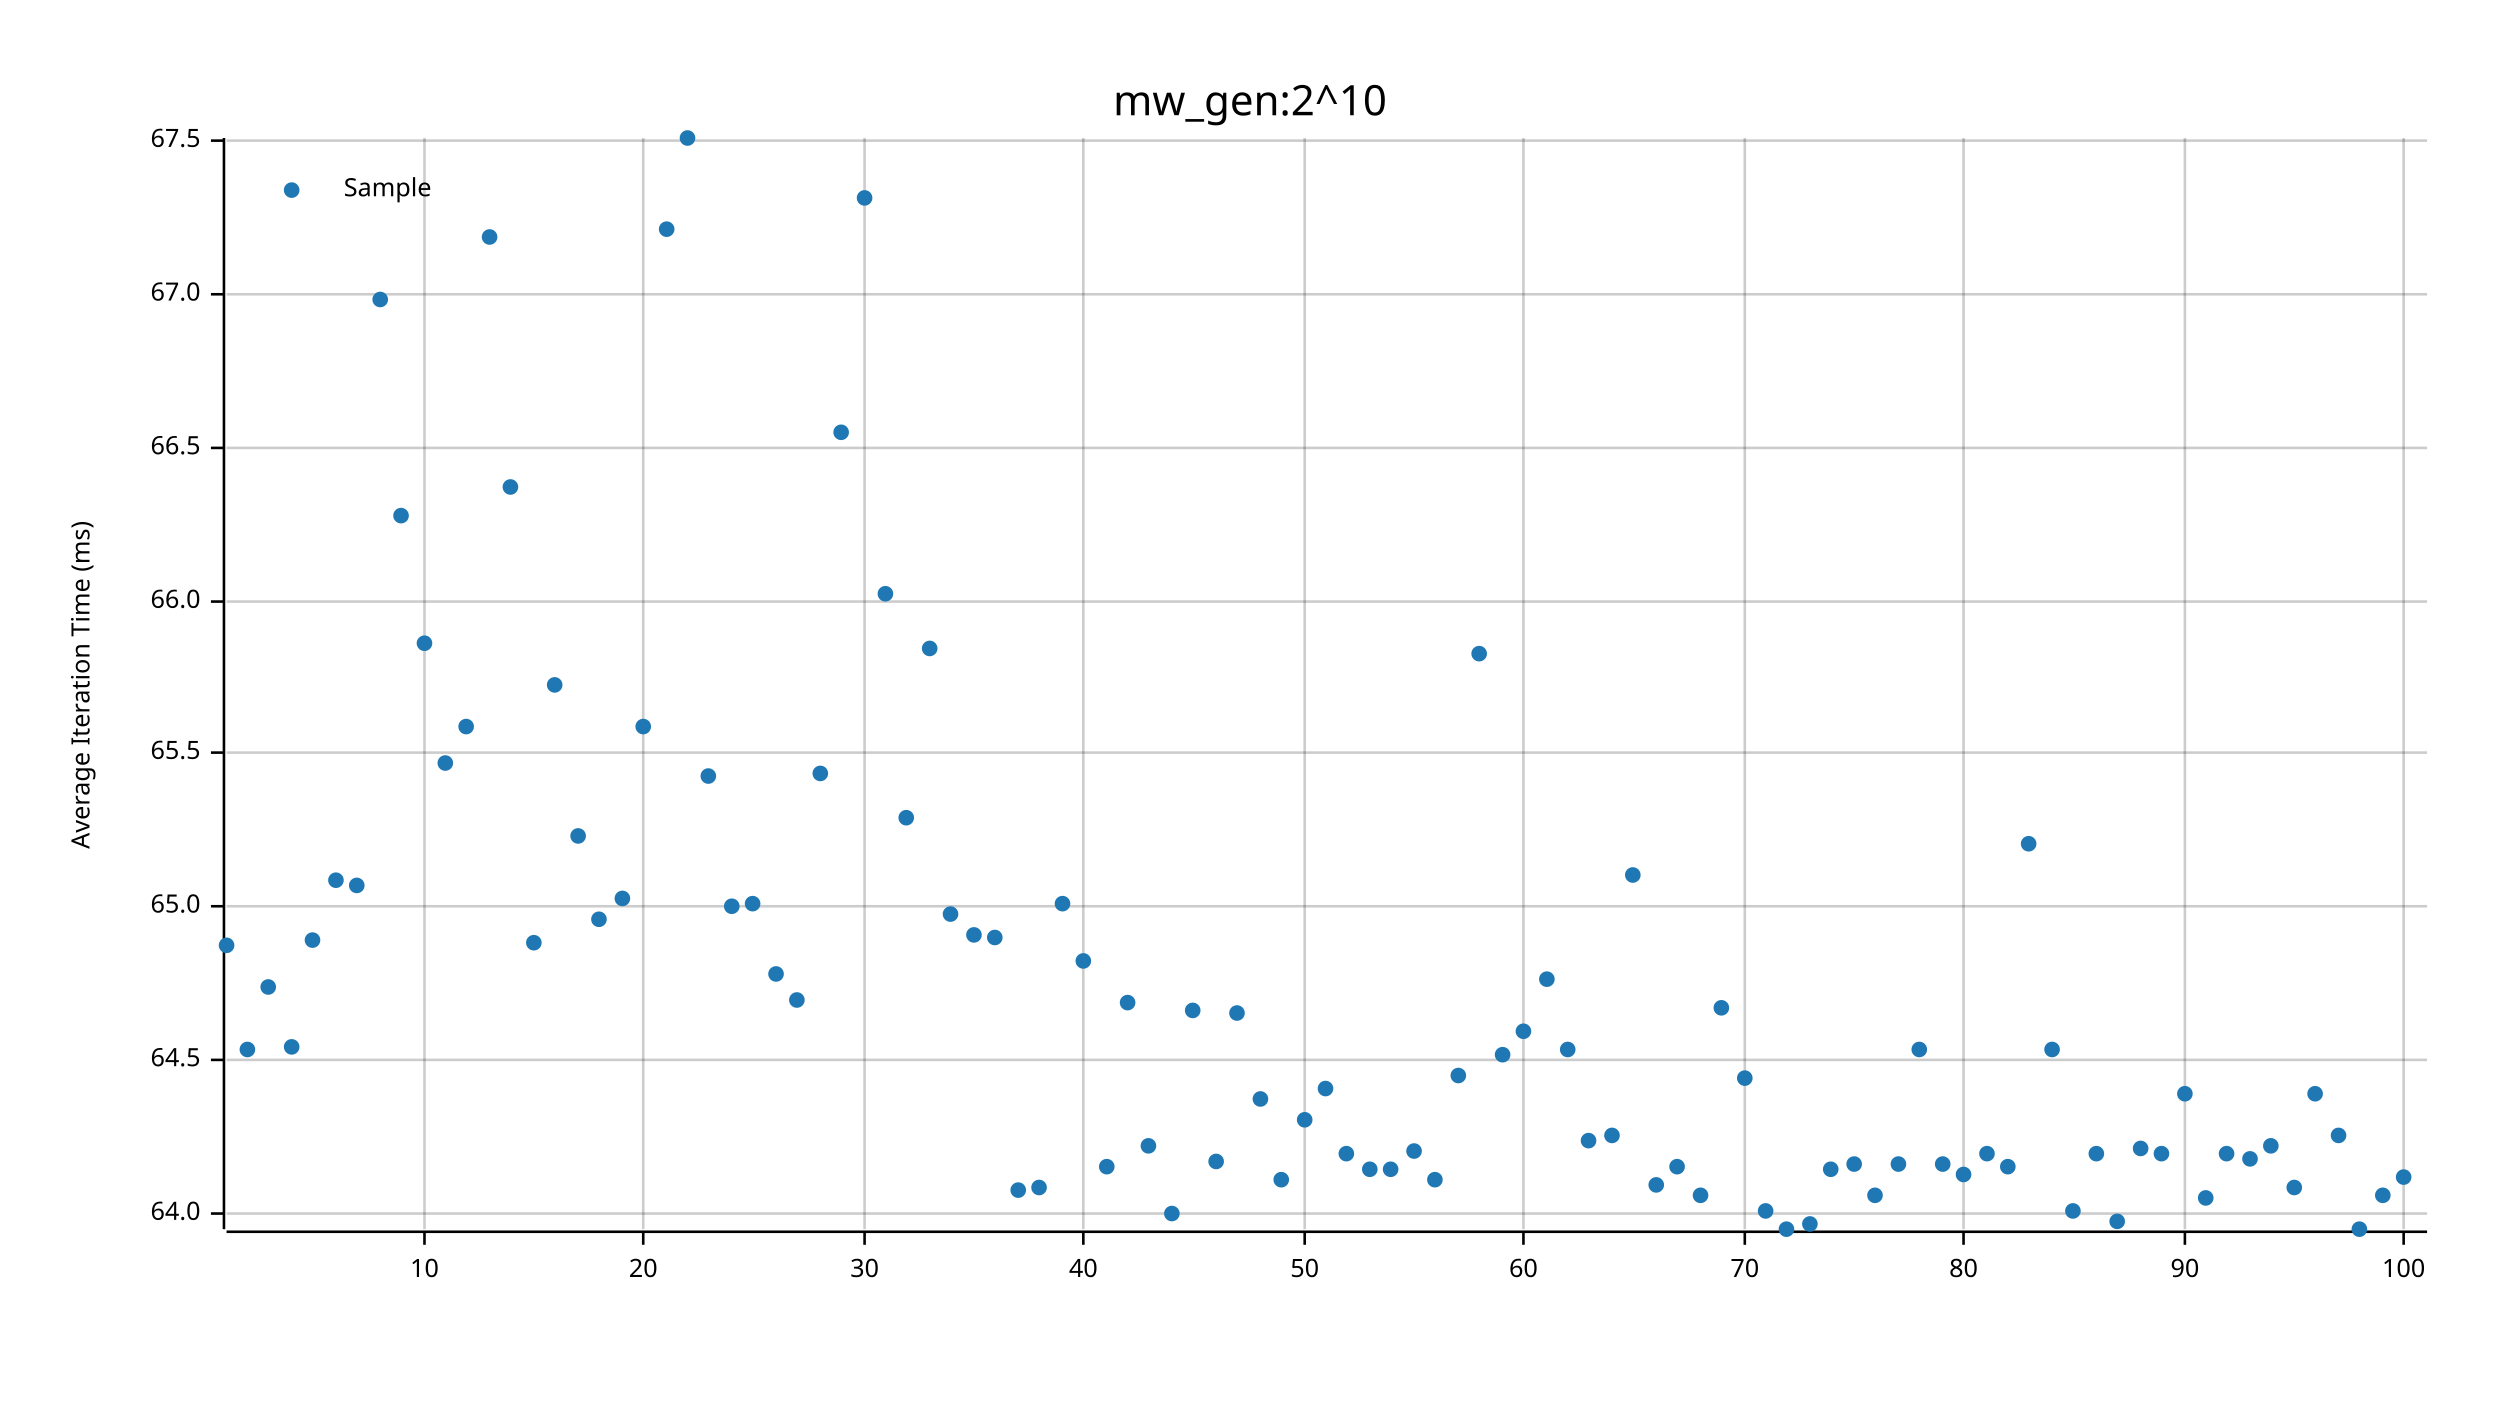
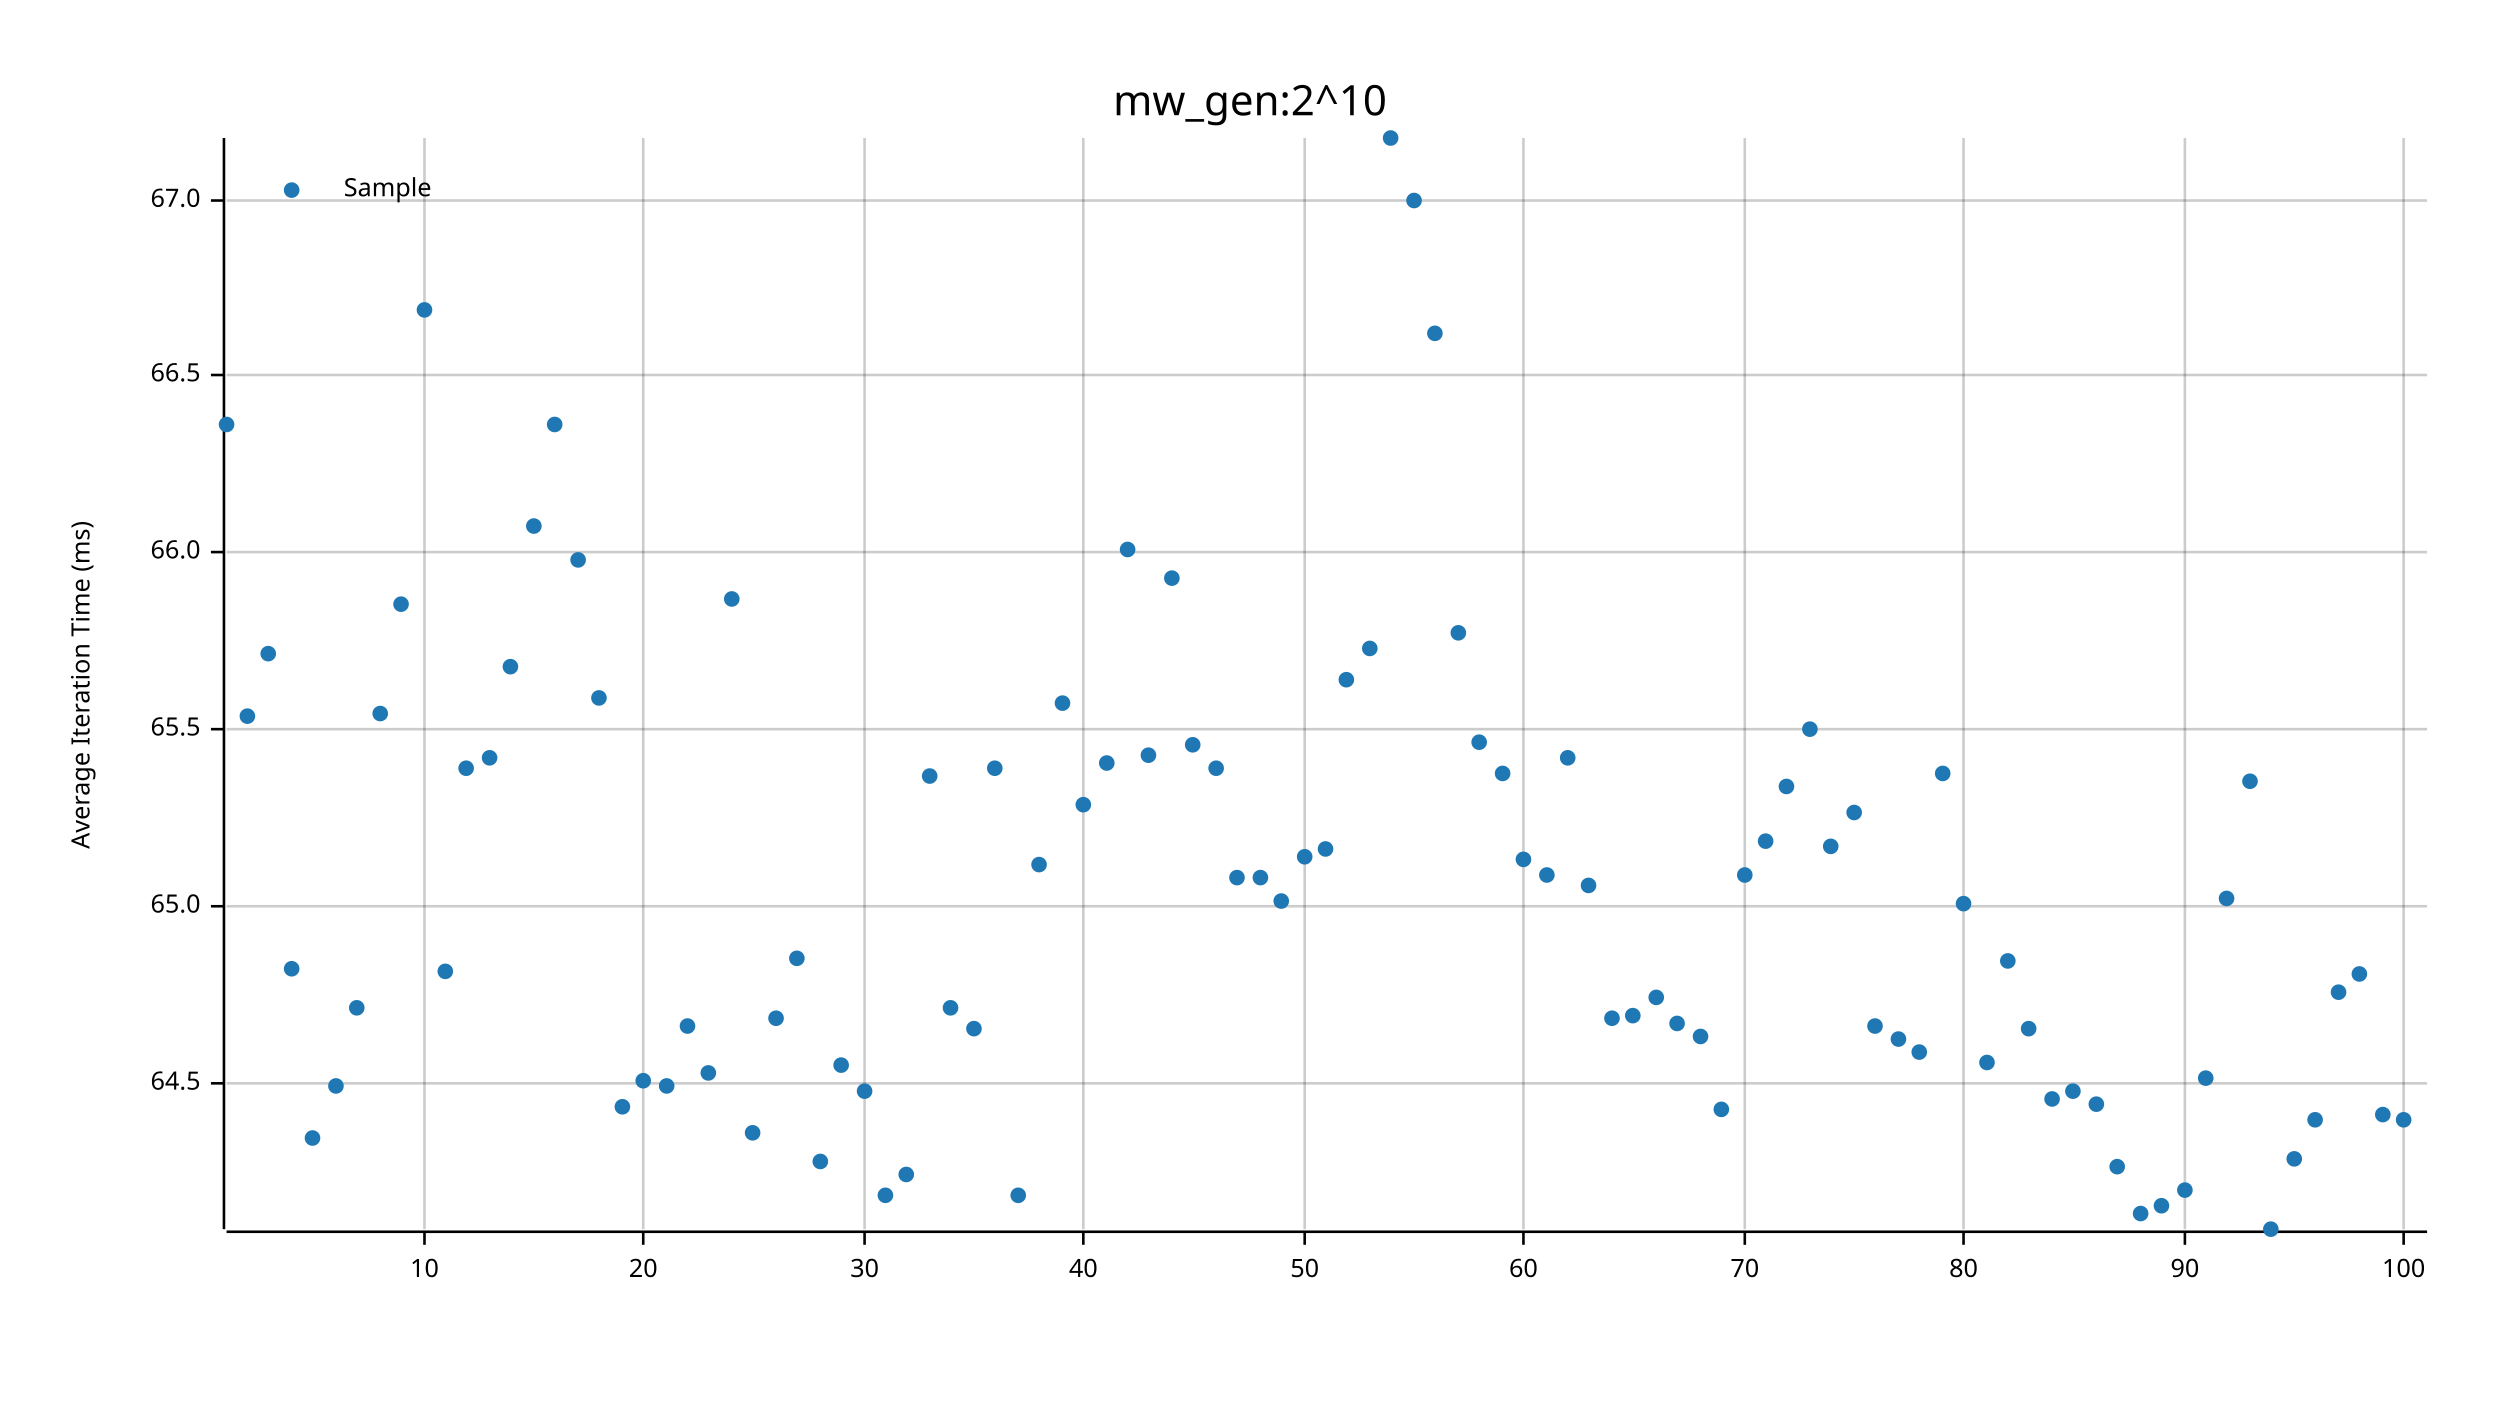
<svg xmlns="http://www.w3.org/2000/svg" width="960" height="540" viewBox="0 0 960 540">
  <text x="480" y="32" dy="0.76em" text-anchor="middle" font-family="sans-serif" font-size="16.129" opacity="1" fill="#000000">
mw_gen:2^10
</text>
  <text x="27" y="263" dy="0.76em" text-anchor="middle" font-family="sans-serif" font-size="9.677" opacity="1" fill="#000000" transform="rotate(270, 27, 263)">
Average Iteration Time (ms)
</text>
  <line opacity="0.2" stroke="#000000" stroke-width="1" x1="163" y1="472" x2="163" y2="53" />
  <line opacity="0.2" stroke="#000000" stroke-width="1" x1="247" y1="472" x2="247" y2="53" />
  <line opacity="0.2" stroke="#000000" stroke-width="1" x1="332" y1="472" x2="332" y2="53" />
  <line opacity="0.2" stroke="#000000" stroke-width="1" x1="416" y1="472" x2="416" y2="53" />
  <line opacity="0.2" stroke="#000000" stroke-width="1" x1="501" y1="472" x2="501" y2="53" />
  <line opacity="0.2" stroke="#000000" stroke-width="1" x1="585" y1="472" x2="585" y2="53" />
  <line opacity="0.2" stroke="#000000" stroke-width="1" x1="670" y1="472" x2="670" y2="53" />
  <line opacity="0.2" stroke="#000000" stroke-width="1" x1="754" y1="472" x2="754" y2="53" />
  <line opacity="0.2" stroke="#000000" stroke-width="1" x1="839" y1="472" x2="839" y2="53" />
  <line opacity="0.2" stroke="#000000" stroke-width="1" x1="923" y1="472" x2="923" y2="53" />
-   <line opacity="0.2" stroke="#000000" stroke-width="1" x1="87" y1="466" x2="932" y2="466" />
-   <line opacity="0.2" stroke="#000000" stroke-width="1" x1="87" y1="407" x2="932" y2="407" />
+   <line opacity="0.2" stroke="#000000" stroke-width="1" x1="87" y1="416" x2="932" y2="416" />
  <line opacity="0.2" stroke="#000000" stroke-width="1" x1="87" y1="348" x2="932" y2="348" />
-   <line opacity="0.2" stroke="#000000" stroke-width="1" x1="87" y1="289" x2="932" y2="289" />
-   <line opacity="0.2" stroke="#000000" stroke-width="1" x1="87" y1="231" x2="932" y2="231" />
-   <line opacity="0.2" stroke="#000000" stroke-width="1" x1="87" y1="172" x2="932" y2="172" />
-   <line opacity="0.2" stroke="#000000" stroke-width="1" x1="87" y1="113" x2="932" y2="113" />
-   <line opacity="0.2" stroke="#000000" stroke-width="1" x1="87" y1="54" x2="932" y2="54" />
+   <line opacity="0.2" stroke="#000000" stroke-width="1" x1="87" y1="280" x2="932" y2="280" />
+   <line opacity="0.2" stroke="#000000" stroke-width="1" x1="87" y1="212" x2="932" y2="212" />
+   <line opacity="0.2" stroke="#000000" stroke-width="1" x1="87" y1="144" x2="932" y2="144" />
+   <line opacity="0.2" stroke="#000000" stroke-width="1" x1="87" y1="77" x2="932" y2="77" />
  <polyline fill="none" opacity="1" stroke="#000000" stroke-width="1" points="86,53 86,472 " />
-   <text x="77" y="466" dy="0.5ex" text-anchor="end" font-family="sans-serif" font-size="9.677" opacity="1" fill="#000000">
- 64.0
- </text>
-   <polyline fill="none" opacity="1" stroke="#000000" stroke-width="1" points="81,466 86,466 " />
-   <text x="77" y="407" dy="0.5ex" text-anchor="end" font-family="sans-serif" font-size="9.677" opacity="1" fill="#000000">
+   <text x="77" y="416" dy="0.5ex" text-anchor="end" font-family="sans-serif" font-size="9.677" opacity="1" fill="#000000">
64.5
</text>
-   <polyline fill="none" opacity="1" stroke="#000000" stroke-width="1" points="81,407 86,407 " />
+   <polyline fill="none" opacity="1" stroke="#000000" stroke-width="1" points="81,416 86,416 " />
  <text x="77" y="348" dy="0.5ex" text-anchor="end" font-family="sans-serif" font-size="9.677" opacity="1" fill="#000000">
65.0
</text>
  <polyline fill="none" opacity="1" stroke="#000000" stroke-width="1" points="81,348 86,348 " />
-   <text x="77" y="289" dy="0.5ex" text-anchor="end" font-family="sans-serif" font-size="9.677" opacity="1" fill="#000000">
+   <text x="77" y="280" dy="0.5ex" text-anchor="end" font-family="sans-serif" font-size="9.677" opacity="1" fill="#000000">
65.5
</text>
-   <polyline fill="none" opacity="1" stroke="#000000" stroke-width="1" points="81,289 86,289 " />
-   <text x="77" y="231" dy="0.5ex" text-anchor="end" font-family="sans-serif" font-size="9.677" opacity="1" fill="#000000">
+   <polyline fill="none" opacity="1" stroke="#000000" stroke-width="1" points="81,280 86,280 " />
+   <text x="77" y="212" dy="0.5ex" text-anchor="end" font-family="sans-serif" font-size="9.677" opacity="1" fill="#000000">
66.0
</text>
-   <polyline fill="none" opacity="1" stroke="#000000" stroke-width="1" points="81,231 86,231 " />
-   <text x="77" y="172" dy="0.5ex" text-anchor="end" font-family="sans-serif" font-size="9.677" opacity="1" fill="#000000">
+   <polyline fill="none" opacity="1" stroke="#000000" stroke-width="1" points="81,212 86,212 " />
+   <text x="77" y="144" dy="0.5ex" text-anchor="end" font-family="sans-serif" font-size="9.677" opacity="1" fill="#000000">
66.5
</text>
-   <polyline fill="none" opacity="1" stroke="#000000" stroke-width="1" points="81,172 86,172 " />
-   <text x="77" y="113" dy="0.5ex" text-anchor="end" font-family="sans-serif" font-size="9.677" opacity="1" fill="#000000">
+   <polyline fill="none" opacity="1" stroke="#000000" stroke-width="1" points="81,144 86,144 " />
+   <text x="77" y="77" dy="0.5ex" text-anchor="end" font-family="sans-serif" font-size="9.677" opacity="1" fill="#000000">
67.0
</text>
-   <polyline fill="none" opacity="1" stroke="#000000" stroke-width="1" points="81,113 86,113 " />
-   <text x="77" y="54" dy="0.5ex" text-anchor="end" font-family="sans-serif" font-size="9.677" opacity="1" fill="#000000">
- 67.5
- </text>
-   <polyline fill="none" opacity="1" stroke="#000000" stroke-width="1" points="81,54 86,54 " />
+   <polyline fill="none" opacity="1" stroke="#000000" stroke-width="1" points="81,77 86,77 " />
  <polyline fill="none" opacity="1" stroke="#000000" stroke-width="1" points="87,473 932,473 " />
  <text x="163" y="483" dy="0.76em" text-anchor="middle" font-family="sans-serif" font-size="9.677" opacity="1" fill="#000000">
10
</text>
  <polyline fill="none" opacity="1" stroke="#000000" stroke-width="1" points="163,473 163,478 " />
  <text x="247" y="483" dy="0.76em" text-anchor="middle" font-family="sans-serif" font-size="9.677" opacity="1" fill="#000000">
20
</text>
  <polyline fill="none" opacity="1" stroke="#000000" stroke-width="1" points="247,473 247,478 " />
  <text x="332" y="483" dy="0.76em" text-anchor="middle" font-family="sans-serif" font-size="9.677" opacity="1" fill="#000000">
30
</text>
  <polyline fill="none" opacity="1" stroke="#000000" stroke-width="1" points="332,473 332,478 " />
  <text x="416" y="483" dy="0.76em" text-anchor="middle" font-family="sans-serif" font-size="9.677" opacity="1" fill="#000000">
40
</text>
  <polyline fill="none" opacity="1" stroke="#000000" stroke-width="1" points="416,473 416,478 " />
  <text x="501" y="483" dy="0.76em" text-anchor="middle" font-family="sans-serif" font-size="9.677" opacity="1" fill="#000000">
50
</text>
  <polyline fill="none" opacity="1" stroke="#000000" stroke-width="1" points="501,473 501,478 " />
  <text x="585" y="483" dy="0.76em" text-anchor="middle" font-family="sans-serif" font-size="9.677" opacity="1" fill="#000000">
60
</text>
  <polyline fill="none" opacity="1" stroke="#000000" stroke-width="1" points="585,473 585,478 " />
  <text x="670" y="483" dy="0.76em" text-anchor="middle" font-family="sans-serif" font-size="9.677" opacity="1" fill="#000000">
70
</text>
  <polyline fill="none" opacity="1" stroke="#000000" stroke-width="1" points="670,473 670,478 " />
  <text x="754" y="483" dy="0.76em" text-anchor="middle" font-family="sans-serif" font-size="9.677" opacity="1" fill="#000000">
80
</text>
  <polyline fill="none" opacity="1" stroke="#000000" stroke-width="1" points="754,473 754,478 " />
  <text x="839" y="483" dy="0.76em" text-anchor="middle" font-family="sans-serif" font-size="9.677" opacity="1" fill="#000000">
90
</text>
  <polyline fill="none" opacity="1" stroke="#000000" stroke-width="1" points="839,473 839,478 " />
  <text x="923" y="483" dy="0.76em" text-anchor="middle" font-family="sans-serif" font-size="9.677" opacity="1" fill="#000000">
100
</text>
  <polyline fill="none" opacity="1" stroke="#000000" stroke-width="1" points="923,473 923,478 " />
-   <circle cx="87" cy="363" r="3" opacity="1" fill="#1F78B4" stroke="none" stroke-width="1" />
-   <circle cx="95" cy="403" r="3" opacity="1" fill="#1F78B4" stroke="none" stroke-width="1" />
-   <circle cx="103" cy="379" r="3" opacity="1" fill="#1F78B4" stroke="none" stroke-width="1" />
-   <circle cx="112" cy="402" r="3" opacity="1" fill="#1F78B4" stroke="none" stroke-width="1" />
-   <circle cx="120" cy="361" r="3" opacity="1" fill="#1F78B4" stroke="none" stroke-width="1" />
-   <circle cx="129" cy="338" r="3" opacity="1" fill="#1F78B4" stroke="none" stroke-width="1" />
-   <circle cx="137" cy="340" r="3" opacity="1" fill="#1F78B4" stroke="none" stroke-width="1" />
-   <circle cx="146" cy="115" r="3" opacity="1" fill="#1F78B4" stroke="none" stroke-width="1" />
-   <circle cx="154" cy="198" r="3" opacity="1" fill="#1F78B4" stroke="none" stroke-width="1" />
-   <circle cx="163" cy="247" r="3" opacity="1" fill="#1F78B4" stroke="none" stroke-width="1" />
-   <circle cx="171" cy="293" r="3" opacity="1" fill="#1F78B4" stroke="none" stroke-width="1" />
-   <circle cx="179" cy="279" r="3" opacity="1" fill="#1F78B4" stroke="none" stroke-width="1" />
-   <circle cx="188" cy="91" r="3" opacity="1" fill="#1F78B4" stroke="none" stroke-width="1" />
-   <circle cx="196" cy="187" r="3" opacity="1" fill="#1F78B4" stroke="none" stroke-width="1" />
-   <circle cx="205" cy="362" r="3" opacity="1" fill="#1F78B4" stroke="none" stroke-width="1" />
-   <circle cx="213" cy="263" r="3" opacity="1" fill="#1F78B4" stroke="none" stroke-width="1" />
-   <circle cx="222" cy="321" r="3" opacity="1" fill="#1F78B4" stroke="none" stroke-width="1" />
-   <circle cx="230" cy="353" r="3" opacity="1" fill="#1F78B4" stroke="none" stroke-width="1" />
-   <circle cx="239" cy="345" r="3" opacity="1" fill="#1F78B4" stroke="none" stroke-width="1" />
-   <circle cx="247" cy="279" r="3" opacity="1" fill="#1F78B4" stroke="none" stroke-width="1" />
-   <circle cx="256" cy="88" r="3" opacity="1" fill="#1F78B4" stroke="none" stroke-width="1" />
-   <circle cx="264" cy="53" r="3" opacity="1" fill="#1F78B4" stroke="none" stroke-width="1" />
-   <circle cx="272" cy="298" r="3" opacity="1" fill="#1F78B4" stroke="none" stroke-width="1" />
-   <circle cx="281" cy="348" r="3" opacity="1" fill="#1F78B4" stroke="none" stroke-width="1" />
-   <circle cx="289" cy="347" r="3" opacity="1" fill="#1F78B4" stroke="none" stroke-width="1" />
-   <circle cx="298" cy="374" r="3" opacity="1" fill="#1F78B4" stroke="none" stroke-width="1" />
-   <circle cx="306" cy="384" r="3" opacity="1" fill="#1F78B4" stroke="none" stroke-width="1" />
-   <circle cx="315" cy="297" r="3" opacity="1" fill="#1F78B4" stroke="none" stroke-width="1" />
-   <circle cx="323" cy="166" r="3" opacity="1" fill="#1F78B4" stroke="none" stroke-width="1" />
-   <circle cx="332" cy="76" r="3" opacity="1" fill="#1F78B4" stroke="none" stroke-width="1" />
-   <circle cx="340" cy="228" r="3" opacity="1" fill="#1F78B4" stroke="none" stroke-width="1" />
-   <circle cx="348" cy="314" r="3" opacity="1" fill="#1F78B4" stroke="none" stroke-width="1" />
-   <circle cx="357" cy="249" r="3" opacity="1" fill="#1F78B4" stroke="none" stroke-width="1" />
-   <circle cx="365" cy="351" r="3" opacity="1" fill="#1F78B4" stroke="none" stroke-width="1" />
-   <circle cx="374" cy="359" r="3" opacity="1" fill="#1F78B4" stroke="none" stroke-width="1" />
-   <circle cx="382" cy="360" r="3" opacity="1" fill="#1F78B4" stroke="none" stroke-width="1" />
-   <circle cx="391" cy="457" r="3" opacity="1" fill="#1F78B4" stroke="none" stroke-width="1" />
-   <circle cx="399" cy="456" r="3" opacity="1" fill="#1F78B4" stroke="none" stroke-width="1" />
-   <circle cx="408" cy="347" r="3" opacity="1" fill="#1F78B4" stroke="none" stroke-width="1" />
-   <circle cx="416" cy="369" r="3" opacity="1" fill="#1F78B4" stroke="none" stroke-width="1" />
-   <circle cx="425" cy="448" r="3" opacity="1" fill="#1F78B4" stroke="none" stroke-width="1" />
-   <circle cx="433" cy="385" r="3" opacity="1" fill="#1F78B4" stroke="none" stroke-width="1" />
-   <circle cx="441" cy="440" r="3" opacity="1" fill="#1F78B4" stroke="none" stroke-width="1" />
-   <circle cx="450" cy="466" r="3" opacity="1" fill="#1F78B4" stroke="none" stroke-width="1" />
-   <circle cx="458" cy="388" r="3" opacity="1" fill="#1F78B4" stroke="none" stroke-width="1" />
-   <circle cx="467" cy="446" r="3" opacity="1" fill="#1F78B4" stroke="none" stroke-width="1" />
-   <circle cx="475" cy="389" r="3" opacity="1" fill="#1F78B4" stroke="none" stroke-width="1" />
-   <circle cx="484" cy="422" r="3" opacity="1" fill="#1F78B4" stroke="none" stroke-width="1" />
-   <circle cx="492" cy="453" r="3" opacity="1" fill="#1F78B4" stroke="none" stroke-width="1" />
-   <circle cx="501" cy="430" r="3" opacity="1" fill="#1F78B4" stroke="none" stroke-width="1" />
-   <circle cx="509" cy="418" r="3" opacity="1" fill="#1F78B4" stroke="none" stroke-width="1" />
-   <circle cx="517" cy="443" r="3" opacity="1" fill="#1F78B4" stroke="none" stroke-width="1" />
-   <circle cx="526" cy="449" r="3" opacity="1" fill="#1F78B4" stroke="none" stroke-width="1" />
-   <circle cx="534" cy="449" r="3" opacity="1" fill="#1F78B4" stroke="none" stroke-width="1" />
-   <circle cx="543" cy="442" r="3" opacity="1" fill="#1F78B4" stroke="none" stroke-width="1" />
-   <circle cx="551" cy="453" r="3" opacity="1" fill="#1F78B4" stroke="none" stroke-width="1" />
-   <circle cx="560" cy="413" r="3" opacity="1" fill="#1F78B4" stroke="none" stroke-width="1" />
-   <circle cx="568" cy="251" r="3" opacity="1" fill="#1F78B4" stroke="none" stroke-width="1" />
-   <circle cx="577" cy="405" r="3" opacity="1" fill="#1F78B4" stroke="none" stroke-width="1" />
-   <circle cx="585" cy="396" r="3" opacity="1" fill="#1F78B4" stroke="none" stroke-width="1" />
-   <circle cx="594" cy="376" r="3" opacity="1" fill="#1F78B4" stroke="none" stroke-width="1" />
-   <circle cx="602" cy="403" r="3" opacity="1" fill="#1F78B4" stroke="none" stroke-width="1" />
-   <circle cx="610" cy="438" r="3" opacity="1" fill="#1F78B4" stroke="none" stroke-width="1" />
-   <circle cx="619" cy="436" r="3" opacity="1" fill="#1F78B4" stroke="none" stroke-width="1" />
-   <circle cx="627" cy="336" r="3" opacity="1" fill="#1F78B4" stroke="none" stroke-width="1" />
-   <circle cx="636" cy="455" r="3" opacity="1" fill="#1F78B4" stroke="none" stroke-width="1" />
-   <circle cx="644" cy="448" r="3" opacity="1" fill="#1F78B4" stroke="none" stroke-width="1" />
-   <circle cx="653" cy="459" r="3" opacity="1" fill="#1F78B4" stroke="none" stroke-width="1" />
-   <circle cx="661" cy="387" r="3" opacity="1" fill="#1F78B4" stroke="none" stroke-width="1" />
-   <circle cx="670" cy="414" r="3" opacity="1" fill="#1F78B4" stroke="none" stroke-width="1" />
-   <circle cx="678" cy="465" r="3" opacity="1" fill="#1F78B4" stroke="none" stroke-width="1" />
-   <circle cx="686" cy="472" r="3" opacity="1" fill="#1F78B4" stroke="none" stroke-width="1" />
-   <circle cx="695" cy="470" r="3" opacity="1" fill="#1F78B4" stroke="none" stroke-width="1" />
-   <circle cx="703" cy="449" r="3" opacity="1" fill="#1F78B4" stroke="none" stroke-width="1" />
-   <circle cx="712" cy="447" r="3" opacity="1" fill="#1F78B4" stroke="none" stroke-width="1" />
-   <circle cx="720" cy="459" r="3" opacity="1" fill="#1F78B4" stroke="none" stroke-width="1" />
-   <circle cx="729" cy="447" r="3" opacity="1" fill="#1F78B4" stroke="none" stroke-width="1" />
-   <circle cx="737" cy="403" r="3" opacity="1" fill="#1F78B4" stroke="none" stroke-width="1" />
-   <circle cx="746" cy="447" r="3" opacity="1" fill="#1F78B4" stroke="none" stroke-width="1" />
-   <circle cx="754" cy="451" r="3" opacity="1" fill="#1F78B4" stroke="none" stroke-width="1" />
-   <circle cx="763" cy="443" r="3" opacity="1" fill="#1F78B4" stroke="none" stroke-width="1" />
-   <circle cx="771" cy="448" r="3" opacity="1" fill="#1F78B4" stroke="none" stroke-width="1" />
-   <circle cx="779" cy="324" r="3" opacity="1" fill="#1F78B4" stroke="none" stroke-width="1" />
-   <circle cx="788" cy="403" r="3" opacity="1" fill="#1F78B4" stroke="none" stroke-width="1" />
-   <circle cx="796" cy="465" r="3" opacity="1" fill="#1F78B4" stroke="none" stroke-width="1" />
-   <circle cx="805" cy="443" r="3" opacity="1" fill="#1F78B4" stroke="none" stroke-width="1" />
-   <circle cx="813" cy="469" r="3" opacity="1" fill="#1F78B4" stroke="none" stroke-width="1" />
-   <circle cx="822" cy="441" r="3" opacity="1" fill="#1F78B4" stroke="none" stroke-width="1" />
-   <circle cx="830" cy="443" r="3" opacity="1" fill="#1F78B4" stroke="none" stroke-width="1" />
-   <circle cx="839" cy="420" r="3" opacity="1" fill="#1F78B4" stroke="none" stroke-width="1" />
-   <circle cx="847" cy="460" r="3" opacity="1" fill="#1F78B4" stroke="none" stroke-width="1" />
-   <circle cx="855" cy="443" r="3" opacity="1" fill="#1F78B4" stroke="none" stroke-width="1" />
-   <circle cx="864" cy="445" r="3" opacity="1" fill="#1F78B4" stroke="none" stroke-width="1" />
-   <circle cx="872" cy="440" r="3" opacity="1" fill="#1F78B4" stroke="none" stroke-width="1" />
-   <circle cx="881" cy="456" r="3" opacity="1" fill="#1F78B4" stroke="none" stroke-width="1" />
-   <circle cx="889" cy="420" r="3" opacity="1" fill="#1F78B4" stroke="none" stroke-width="1" />
-   <circle cx="898" cy="436" r="3" opacity="1" fill="#1F78B4" stroke="none" stroke-width="1" />
-   <circle cx="906" cy="472" r="3" opacity="1" fill="#1F78B4" stroke="none" stroke-width="1" />
-   <circle cx="915" cy="459" r="3" opacity="1" fill="#1F78B4" stroke="none" stroke-width="1" />
-   <circle cx="923" cy="452" r="3" opacity="1" fill="#1F78B4" stroke="none" stroke-width="1" />
+   <circle cx="87" cy="163" r="3" opacity="1" fill="#1F78B4" stroke="none" stroke-width="1" />
+   <circle cx="95" cy="275" r="3" opacity="1" fill="#1F78B4" stroke="none" stroke-width="1" />
+   <circle cx="103" cy="251" r="3" opacity="1" fill="#1F78B4" stroke="none" stroke-width="1" />
+   <circle cx="112" cy="372" r="3" opacity="1" fill="#1F78B4" stroke="none" stroke-width="1" />
+   <circle cx="120" cy="437" r="3" opacity="1" fill="#1F78B4" stroke="none" stroke-width="1" />
+   <circle cx="129" cy="417" r="3" opacity="1" fill="#1F78B4" stroke="none" stroke-width="1" />
+   <circle cx="137" cy="387" r="3" opacity="1" fill="#1F78B4" stroke="none" stroke-width="1" />
+   <circle cx="146" cy="274" r="3" opacity="1" fill="#1F78B4" stroke="none" stroke-width="1" />
+   <circle cx="154" cy="232" r="3" opacity="1" fill="#1F78B4" stroke="none" stroke-width="1" />
+   <circle cx="163" cy="119" r="3" opacity="1" fill="#1F78B4" stroke="none" stroke-width="1" />
+   <circle cx="171" cy="373" r="3" opacity="1" fill="#1F78B4" stroke="none" stroke-width="1" />
+   <circle cx="179" cy="295" r="3" opacity="1" fill="#1F78B4" stroke="none" stroke-width="1" />
+   <circle cx="188" cy="291" r="3" opacity="1" fill="#1F78B4" stroke="none" stroke-width="1" />
+   <circle cx="196" cy="256" r="3" opacity="1" fill="#1F78B4" stroke="none" stroke-width="1" />
+   <circle cx="205" cy="202" r="3" opacity="1" fill="#1F78B4" stroke="none" stroke-width="1" />
+   <circle cx="213" cy="163" r="3" opacity="1" fill="#1F78B4" stroke="none" stroke-width="1" />
+   <circle cx="222" cy="215" r="3" opacity="1" fill="#1F78B4" stroke="none" stroke-width="1" />
+   <circle cx="230" cy="268" r="3" opacity="1" fill="#1F78B4" stroke="none" stroke-width="1" />
+   <circle cx="239" cy="425" r="3" opacity="1" fill="#1F78B4" stroke="none" stroke-width="1" />
+   <circle cx="247" cy="415" r="3" opacity="1" fill="#1F78B4" stroke="none" stroke-width="1" />
+   <circle cx="256" cy="417" r="3" opacity="1" fill="#1F78B4" stroke="none" stroke-width="1" />
+   <circle cx="264" cy="394" r="3" opacity="1" fill="#1F78B4" stroke="none" stroke-width="1" />
+   <circle cx="272" cy="412" r="3" opacity="1" fill="#1F78B4" stroke="none" stroke-width="1" />
+   <circle cx="281" cy="230" r="3" opacity="1" fill="#1F78B4" stroke="none" stroke-width="1" />
+   <circle cx="289" cy="435" r="3" opacity="1" fill="#1F78B4" stroke="none" stroke-width="1" />
+   <circle cx="298" cy="391" r="3" opacity="1" fill="#1F78B4" stroke="none" stroke-width="1" />
+   <circle cx="306" cy="368" r="3" opacity="1" fill="#1F78B4" stroke="none" stroke-width="1" />
+   <circle cx="315" cy="446" r="3" opacity="1" fill="#1F78B4" stroke="none" stroke-width="1" />
+   <circle cx="323" cy="409" r="3" opacity="1" fill="#1F78B4" stroke="none" stroke-width="1" />
+   <circle cx="332" cy="419" r="3" opacity="1" fill="#1F78B4" stroke="none" stroke-width="1" />
+   <circle cx="340" cy="459" r="3" opacity="1" fill="#1F78B4" stroke="none" stroke-width="1" />
+   <circle cx="348" cy="451" r="3" opacity="1" fill="#1F78B4" stroke="none" stroke-width="1" />
+   <circle cx="357" cy="298" r="3" opacity="1" fill="#1F78B4" stroke="none" stroke-width="1" />
+   <circle cx="365" cy="387" r="3" opacity="1" fill="#1F78B4" stroke="none" stroke-width="1" />
+   <circle cx="374" cy="395" r="3" opacity="1" fill="#1F78B4" stroke="none" stroke-width="1" />
+   <circle cx="382" cy="295" r="3" opacity="1" fill="#1F78B4" stroke="none" stroke-width="1" />
+   <circle cx="391" cy="459" r="3" opacity="1" fill="#1F78B4" stroke="none" stroke-width="1" />
+   <circle cx="399" cy="332" r="3" opacity="1" fill="#1F78B4" stroke="none" stroke-width="1" />
+   <circle cx="408" cy="270" r="3" opacity="1" fill="#1F78B4" stroke="none" stroke-width="1" />
+   <circle cx="416" cy="309" r="3" opacity="1" fill="#1F78B4" stroke="none" stroke-width="1" />
+   <circle cx="425" cy="293" r="3" opacity="1" fill="#1F78B4" stroke="none" stroke-width="1" />
+   <circle cx="433" cy="211" r="3" opacity="1" fill="#1F78B4" stroke="none" stroke-width="1" />
+   <circle cx="441" cy="290" r="3" opacity="1" fill="#1F78B4" stroke="none" stroke-width="1" />
+   <circle cx="450" cy="222" r="3" opacity="1" fill="#1F78B4" stroke="none" stroke-width="1" />
+   <circle cx="458" cy="286" r="3" opacity="1" fill="#1F78B4" stroke="none" stroke-width="1" />
+   <circle cx="467" cy="295" r="3" opacity="1" fill="#1F78B4" stroke="none" stroke-width="1" />
+   <circle cx="475" cy="337" r="3" opacity="1" fill="#1F78B4" stroke="none" stroke-width="1" />
+   <circle cx="484" cy="337" r="3" opacity="1" fill="#1F78B4" stroke="none" stroke-width="1" />
+   <circle cx="492" cy="346" r="3" opacity="1" fill="#1F78B4" stroke="none" stroke-width="1" />
+   <circle cx="501" cy="329" r="3" opacity="1" fill="#1F78B4" stroke="none" stroke-width="1" />
+   <circle cx="509" cy="326" r="3" opacity="1" fill="#1F78B4" stroke="none" stroke-width="1" />
+   <circle cx="517" cy="261" r="3" opacity="1" fill="#1F78B4" stroke="none" stroke-width="1" />
+   <circle cx="526" cy="249" r="3" opacity="1" fill="#1F78B4" stroke="none" stroke-width="1" />
+   <circle cx="534" cy="53" r="3" opacity="1" fill="#1F78B4" stroke="none" stroke-width="1" />
+   <circle cx="543" cy="77" r="3" opacity="1" fill="#1F78B4" stroke="none" stroke-width="1" />
+   <circle cx="551" cy="128" r="3" opacity="1" fill="#1F78B4" stroke="none" stroke-width="1" />
+   <circle cx="560" cy="243" r="3" opacity="1" fill="#1F78B4" stroke="none" stroke-width="1" />
+   <circle cx="568" cy="285" r="3" opacity="1" fill="#1F78B4" stroke="none" stroke-width="1" />
+   <circle cx="577" cy="297" r="3" opacity="1" fill="#1F78B4" stroke="none" stroke-width="1" />
+   <circle cx="585" cy="330" r="3" opacity="1" fill="#1F78B4" stroke="none" stroke-width="1" />
+   <circle cx="594" cy="336" r="3" opacity="1" fill="#1F78B4" stroke="none" stroke-width="1" />
+   <circle cx="602" cy="291" r="3" opacity="1" fill="#1F78B4" stroke="none" stroke-width="1" />
+   <circle cx="610" cy="340" r="3" opacity="1" fill="#1F78B4" stroke="none" stroke-width="1" />
+   <circle cx="619" cy="391" r="3" opacity="1" fill="#1F78B4" stroke="none" stroke-width="1" />
+   <circle cx="627" cy="390" r="3" opacity="1" fill="#1F78B4" stroke="none" stroke-width="1" />
+   <circle cx="636" cy="383" r="3" opacity="1" fill="#1F78B4" stroke="none" stroke-width="1" />
+   <circle cx="644" cy="393" r="3" opacity="1" fill="#1F78B4" stroke="none" stroke-width="1" />
+   <circle cx="653" cy="398" r="3" opacity="1" fill="#1F78B4" stroke="none" stroke-width="1" />
+   <circle cx="661" cy="426" r="3" opacity="1" fill="#1F78B4" stroke="none" stroke-width="1" />
+   <circle cx="670" cy="336" r="3" opacity="1" fill="#1F78B4" stroke="none" stroke-width="1" />
+   <circle cx="678" cy="323" r="3" opacity="1" fill="#1F78B4" stroke="none" stroke-width="1" />
+   <circle cx="686" cy="302" r="3" opacity="1" fill="#1F78B4" stroke="none" stroke-width="1" />
+   <circle cx="695" cy="280" r="3" opacity="1" fill="#1F78B4" stroke="none" stroke-width="1" />
+   <circle cx="703" cy="325" r="3" opacity="1" fill="#1F78B4" stroke="none" stroke-width="1" />
+   <circle cx="712" cy="312" r="3" opacity="1" fill="#1F78B4" stroke="none" stroke-width="1" />
+   <circle cx="720" cy="394" r="3" opacity="1" fill="#1F78B4" stroke="none" stroke-width="1" />
+   <circle cx="729" cy="399" r="3" opacity="1" fill="#1F78B4" stroke="none" stroke-width="1" />
+   <circle cx="737" cy="404" r="3" opacity="1" fill="#1F78B4" stroke="none" stroke-width="1" />
+   <circle cx="746" cy="297" r="3" opacity="1" fill="#1F78B4" stroke="none" stroke-width="1" />
+   <circle cx="754" cy="347" r="3" opacity="1" fill="#1F78B4" stroke="none" stroke-width="1" />
+   <circle cx="763" cy="408" r="3" opacity="1" fill="#1F78B4" stroke="none" stroke-width="1" />
+   <circle cx="771" cy="369" r="3" opacity="1" fill="#1F78B4" stroke="none" stroke-width="1" />
+   <circle cx="779" cy="395" r="3" opacity="1" fill="#1F78B4" stroke="none" stroke-width="1" />
+   <circle cx="788" cy="422" r="3" opacity="1" fill="#1F78B4" stroke="none" stroke-width="1" />
+   <circle cx="796" cy="419" r="3" opacity="1" fill="#1F78B4" stroke="none" stroke-width="1" />
+   <circle cx="805" cy="424" r="3" opacity="1" fill="#1F78B4" stroke="none" stroke-width="1" />
+   <circle cx="813" cy="448" r="3" opacity="1" fill="#1F78B4" stroke="none" stroke-width="1" />
+   <circle cx="822" cy="466" r="3" opacity="1" fill="#1F78B4" stroke="none" stroke-width="1" />
+   <circle cx="830" cy="463" r="3" opacity="1" fill="#1F78B4" stroke="none" stroke-width="1" />
+   <circle cx="839" cy="457" r="3" opacity="1" fill="#1F78B4" stroke="none" stroke-width="1" />
+   <circle cx="847" cy="414" r="3" opacity="1" fill="#1F78B4" stroke="none" stroke-width="1" />
+   <circle cx="855" cy="345" r="3" opacity="1" fill="#1F78B4" stroke="none" stroke-width="1" />
+   <circle cx="864" cy="300" r="3" opacity="1" fill="#1F78B4" stroke="none" stroke-width="1" />
+   <circle cx="872" cy="472" r="3" opacity="1" fill="#1F78B4" stroke="none" stroke-width="1" />
+   <circle cx="881" cy="445" r="3" opacity="1" fill="#1F78B4" stroke="none" stroke-width="1" />
+   <circle cx="889" cy="430" r="3" opacity="1" fill="#1F78B4" stroke="none" stroke-width="1" />
+   <circle cx="898" cy="381" r="3" opacity="1" fill="#1F78B4" stroke="none" stroke-width="1" />
+   <circle cx="906" cy="374" r="3" opacity="1" fill="#1F78B4" stroke="none" stroke-width="1" />
+   <circle cx="915" cy="428" r="3" opacity="1" fill="#1F78B4" stroke="none" stroke-width="1" />
+   <circle cx="923" cy="430" r="3" opacity="1" fill="#1F78B4" stroke="none" stroke-width="1" />
  <text x="132" y="68" dy="0.76em" text-anchor="start" font-family="sans-serif" font-size="9.677" opacity="1" fill="#000000">
Sample
</text>
  <circle cx="112" cy="73" r="3" opacity="1" fill="#1F78B4" stroke="none" stroke-width="1" />
</svg>
